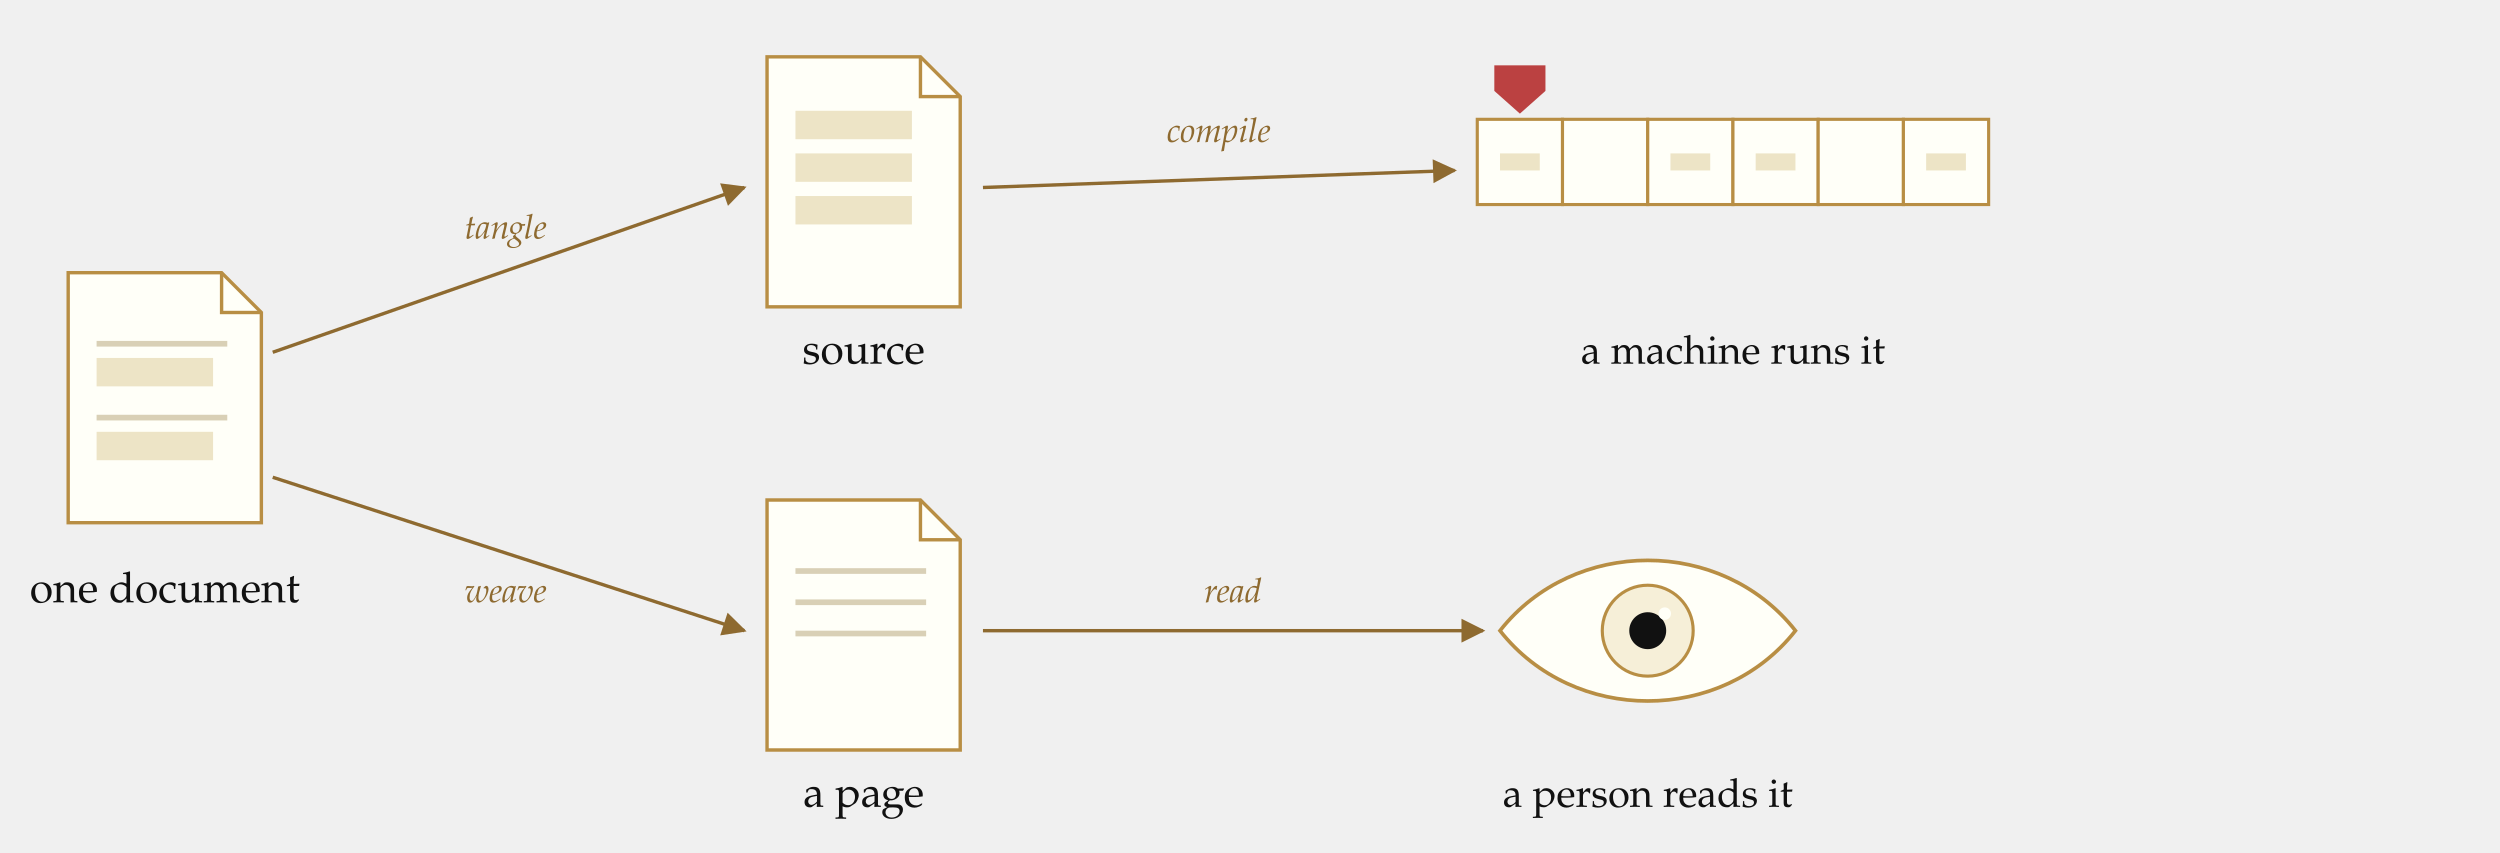
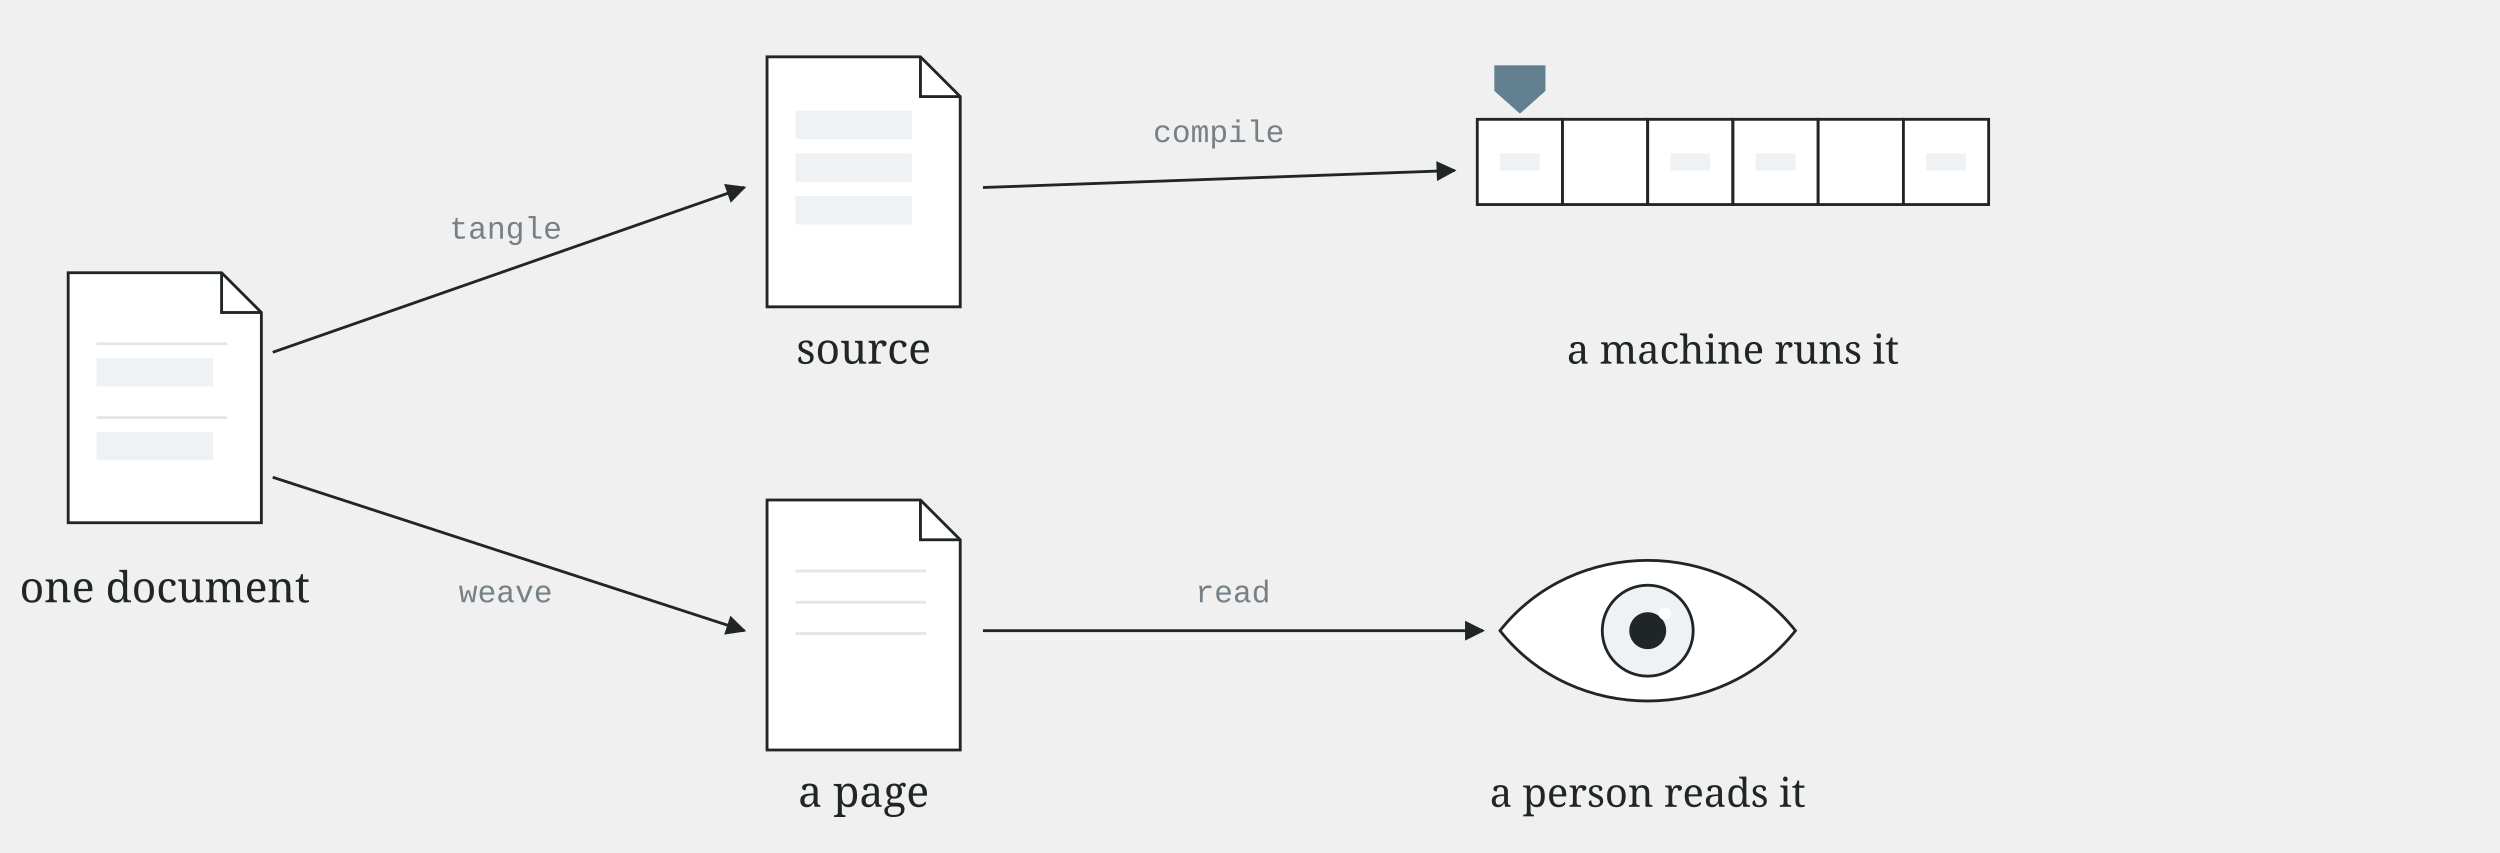
<svg xmlns="http://www.w3.org/2000/svg" viewBox="0 0 880 300" width="880" height="300" role="img" aria-label="one document tangles to source which a machine runs, and weaves to a page which a person reads">
  <defs>
    <marker id="a" viewBox="0 0 10 10" refX="9" refY="5" markerWidth="7" markerHeight="7" orient="auto-start-reverse">
-       <path d="M0,0 L10,5 L0,10 z" fill="#8e6a30" />
+       <path d="M0,0 L10,5 L0,10 z" fill="#202526" />
    </marker>
  </defs>
-   <g font-family="Georgia,'Palatino Linotype',Palatino,serif">
-     <path d="M24,96 h54 l14,14 v74 h-68 z" fill="#fffff8" stroke="#b88e44" stroke-width="1.2" />
-     <path d="M78,96 v14 h14" fill="none" stroke="#b88e44" stroke-width="1.2" />
-     <line x1="34" y1="121" x2="80" y2="121" stroke="#d9d0b6" stroke-width="2" />
-     <rect x="34" y="126" width="41" height="10" fill="#ede4c6" />
-     <line x1="34" y1="147" x2="80" y2="147" stroke="#d9d0b6" stroke-width="2" />
-     <rect x="34" y="152" width="41" height="10" fill="#ede4c6" />
-     <text x="58" y="212" text-anchor="middle" font-size="15" fill="#111111">one document</text>
-     <path d="M270,20 h54 l14,14 v74 h-68 z" fill="#fffff8" stroke="#b88e44" stroke-width="1.2" />
-     <path d="M324,20 v14 h14" fill="none" stroke="#b88e44" stroke-width="1.2" />
-     <rect x="280" y="39" width="41" height="10" fill="#ede4c6" />
-     <rect x="280" y="54" width="41" height="10" fill="#ede4c6" />
-     <rect x="280" y="69" width="41" height="10" fill="#ede4c6" />
-     <text x="304" y="128" text-anchor="middle" font-size="15" fill="#111111">source</text>
-     <path d="M270,176 h54 l14,14 v74 h-68 z" fill="#fffff8" stroke="#b88e44" stroke-width="1.2" />
-     <path d="M324,176 v14 h14" fill="none" stroke="#b88e44" stroke-width="1.2" />
-     <line x1="280" y1="201" x2="326" y2="201" stroke="#d9d0b6" stroke-width="2" />
-     <line x1="280" y1="212" x2="326" y2="212" stroke="#d9d0b6" stroke-width="2" />
-     <line x1="280" y1="223" x2="326" y2="223" stroke="#d9d0b6" stroke-width="2" />
-     <text x="304" y="284" text-anchor="middle" font-size="15" fill="#111111">a page</text>
-     <line x1="96" y1="124" x2="262" y2="66" stroke="#8e6a30" stroke-width="1.2" marker-end="url(#a)" />
-     <text x="178" y="84" text-anchor="middle" font-size="12" fill="#8e6a30" font-style="italic">tangle</text>
-     <line x1="96" y1="168" x2="262" y2="222" stroke="#8e6a30" stroke-width="1.2" marker-end="url(#a)" />
-     <text x="178" y="212" text-anchor="middle" font-size="12" fill="#8e6a30" font-style="italic">weave</text>
-     <rect x="520" y="42" width="30" height="30" fill="#fffff8" stroke="#b88e44" stroke-width="1.1" />
-     <rect x="528" y="54" width="14" height="6" fill="#ede4c6" />
-     <rect x="550" y="42" width="30" height="30" fill="#fffff8" stroke="#b88e44" stroke-width="1.1" />
-     <rect x="580" y="42" width="30" height="30" fill="#fffff8" stroke="#b88e44" stroke-width="1.1" />
-     <rect x="588" y="54" width="14" height="6" fill="#ede4c6" />
-     <rect x="610" y="42" width="30" height="30" fill="#fffff8" stroke="#b88e44" stroke-width="1.1" />
-     <rect x="618" y="54" width="14" height="6" fill="#ede4c6" />
-     <rect x="640" y="42" width="30" height="30" fill="#fffff8" stroke="#b88e44" stroke-width="1.1" />
-     <rect x="670" y="42" width="30" height="30" fill="#fffff8" stroke="#b88e44" stroke-width="1.1" />
-     <rect x="678" y="54" width="14" height="6" fill="#ede4c6" />
+   <g font-family="Baskervville,Baskerville,'Iowan Old Style','EB Garamond',Georgia,serif">
+     <path d="M24,96 h54 l14,14 v74 h-68 z" fill="#ffffff" stroke="#202526" stroke-width="1" />
+     <path d="M78,96 v14 h14" fill="none" stroke="#202526" stroke-width="1" />
+     <line x1="34" y1="121" x2="80" y2="121" stroke="#e0e6e9" stroke-width="1" />
+     <rect x="34" y="126" width="41" height="10" fill="#eff2f4" />
+     <line x1="34" y1="147" x2="80" y2="147" stroke="#e0e6e9" stroke-width="1" />
+     <rect x="34" y="152" width="41" height="10" fill="#eff2f4" />
+     <text x="58" y="212" text-anchor="middle" font-size="15" fill="#202526">one document</text>
+     <path d="M270,20 h54 l14,14 v74 h-68 z" fill="#ffffff" stroke="#202526" stroke-width="1" />
+     <path d="M324,20 v14 h14" fill="none" stroke="#202526" stroke-width="1" />
+     <rect x="280" y="39" width="41" height="10" fill="#eff2f4" />
+     <rect x="280" y="54" width="41" height="10" fill="#eff2f4" />
+     <rect x="280" y="69" width="41" height="10" fill="#eff2f4" />
+     <text x="304" y="128" text-anchor="middle" font-size="15" fill="#202526">source</text>
+     <path d="M270,176 h54 l14,14 v74 h-68 z" fill="#ffffff" stroke="#202526" stroke-width="1" />
+     <path d="M324,176 v14 h14" fill="none" stroke="#202526" stroke-width="1" />
+     <line x1="280" y1="201" x2="326" y2="201" stroke="#e0e6e9" stroke-width="1" />
+     <line x1="280" y1="212" x2="326" y2="212" stroke="#e0e6e9" stroke-width="1" />
+     <line x1="280" y1="223" x2="326" y2="223" stroke="#e0e6e9" stroke-width="1" />
+     <text x="304" y="284" text-anchor="middle" font-size="15" fill="#202526">a page</text>
+     <line x1="96" y1="124" x2="262" y2="66" stroke="#202526" stroke-width="1" marker-end="url(#a)" />
+     <text x="178" y="84" text-anchor="middle" font-size="11" fill="#758087" font-family="'IBM Plex Mono','SFMono-Regular',Consolas,'Liberation Mono',monospace">tangle</text>
+     <line x1="96" y1="168" x2="262" y2="222" stroke="#202526" stroke-width="1" marker-end="url(#a)" />
+     <text x="178" y="212" text-anchor="middle" font-size="11" fill="#758087" font-family="'IBM Plex Mono','SFMono-Regular',Consolas,'Liberation Mono',monospace">weave</text>
+     <rect x="520" y="42" width="30" height="30" fill="#ffffff" stroke="#202526" stroke-width="1" />
+     <rect x="528" y="54" width="14" height="6" fill="#eff2f4" />
+     <rect x="550" y="42" width="30" height="30" fill="#ffffff" stroke="#202526" stroke-width="1" />
+     <rect x="580" y="42" width="30" height="30" fill="#ffffff" stroke="#202526" stroke-width="1" />
+     <rect x="588" y="54" width="14" height="6" fill="#eff2f4" />
+     <rect x="610" y="42" width="30" height="30" fill="#ffffff" stroke="#202526" stroke-width="1" />
+     <rect x="618" y="54" width="14" height="6" fill="#eff2f4" />
+     <rect x="640" y="42" width="30" height="30" fill="#ffffff" stroke="#202526" stroke-width="1" />
+     <rect x="670" y="42" width="30" height="30" fill="#ffffff" stroke="#202526" stroke-width="1" />
+     <rect x="678" y="54" width="14" height="6" fill="#eff2f4" />
    <g>
-       <path d="M526.0,23 h18 v9 l-9,8 l-9,-8 z" fill="#b22222" opacity="0.85" />
+       <path d="M526.0,23 h18 v9 l-9,8 l-9,-8 z" fill="#496c7e" opacity="0.85" />
      <animateTransform attributeName="transform" type="translate" calcMode="discrete" values="0,0;30,0;60,0;90,0;120,0;150,0;120,0;90,0;60,0;30,0" dur="6s" repeatCount="indefinite" />
    </g>
-     <line x1="346" y1="66" x2="512" y2="60" stroke="#8e6a30" stroke-width="1.2" marker-end="url(#a)" />
-     <text x="429" y="50" text-anchor="middle" font-size="12" fill="#8e6a30" font-style="italic">compile</text>
-     <text x="610.0" y="128" text-anchor="middle" font-size="14" fill="#111111">a machine runs it</text>
-     <path d="M528,222 C554,189 606,189 632,222 C606,255 554,255 528,222 Z" fill="#fffff8" stroke="#b88e44" stroke-width="1.3" />
-     <circle cx="580" cy="222" r="16" fill="#f6efd8" stroke="#b88e44" stroke-width="1.1" />
-     <circle cx="580" cy="222" r="6.5" fill="#111111" />
-     <circle cx="586" cy="216" r="2.2" fill="#fffff8" />
-     <line x1="346" y1="222" x2="522" y2="222" stroke="#8e6a30" stroke-width="1.2" marker-end="url(#a)" />
-     <text x="434" y="212" text-anchor="middle" font-size="12" fill="#8e6a30" font-style="italic">read</text>
-     <text x="580" y="284" text-anchor="middle" font-size="14" fill="#111111">a person reads it</text>
+     <line x1="346" y1="66" x2="512" y2="60" stroke="#202526" stroke-width="1" marker-end="url(#a)" />
+     <text x="429" y="50" text-anchor="middle" font-size="11" fill="#758087" font-family="'IBM Plex Mono','SFMono-Regular',Consolas,'Liberation Mono',monospace">compile</text>
+     <text x="610.0" y="128" text-anchor="middle" font-size="14" fill="#202526">a machine runs it</text>
+     <path d="M528,222 C554,189 606,189 632,222 C606,255 554,255 528,222 Z" fill="#ffffff" stroke="#202526" stroke-width="1" />
+     <circle cx="580" cy="222" r="16" fill="#eff2f4" stroke="#202526" stroke-width="1" />
+     <circle cx="580" cy="222" r="6.5" fill="#202526" />
+     <circle cx="586" cy="216" r="2.2" fill="#ffffff" />
+     <line x1="346" y1="222" x2="522" y2="222" stroke="#202526" stroke-width="1" marker-end="url(#a)" />
+     <text x="434" y="212" text-anchor="middle" font-size="11" fill="#758087" font-family="'IBM Plex Mono','SFMono-Regular',Consolas,'Liberation Mono',monospace">read</text>
+     <text x="580" y="284" text-anchor="middle" font-size="14" fill="#202526">a person reads it</text>
  </g>
</svg>
